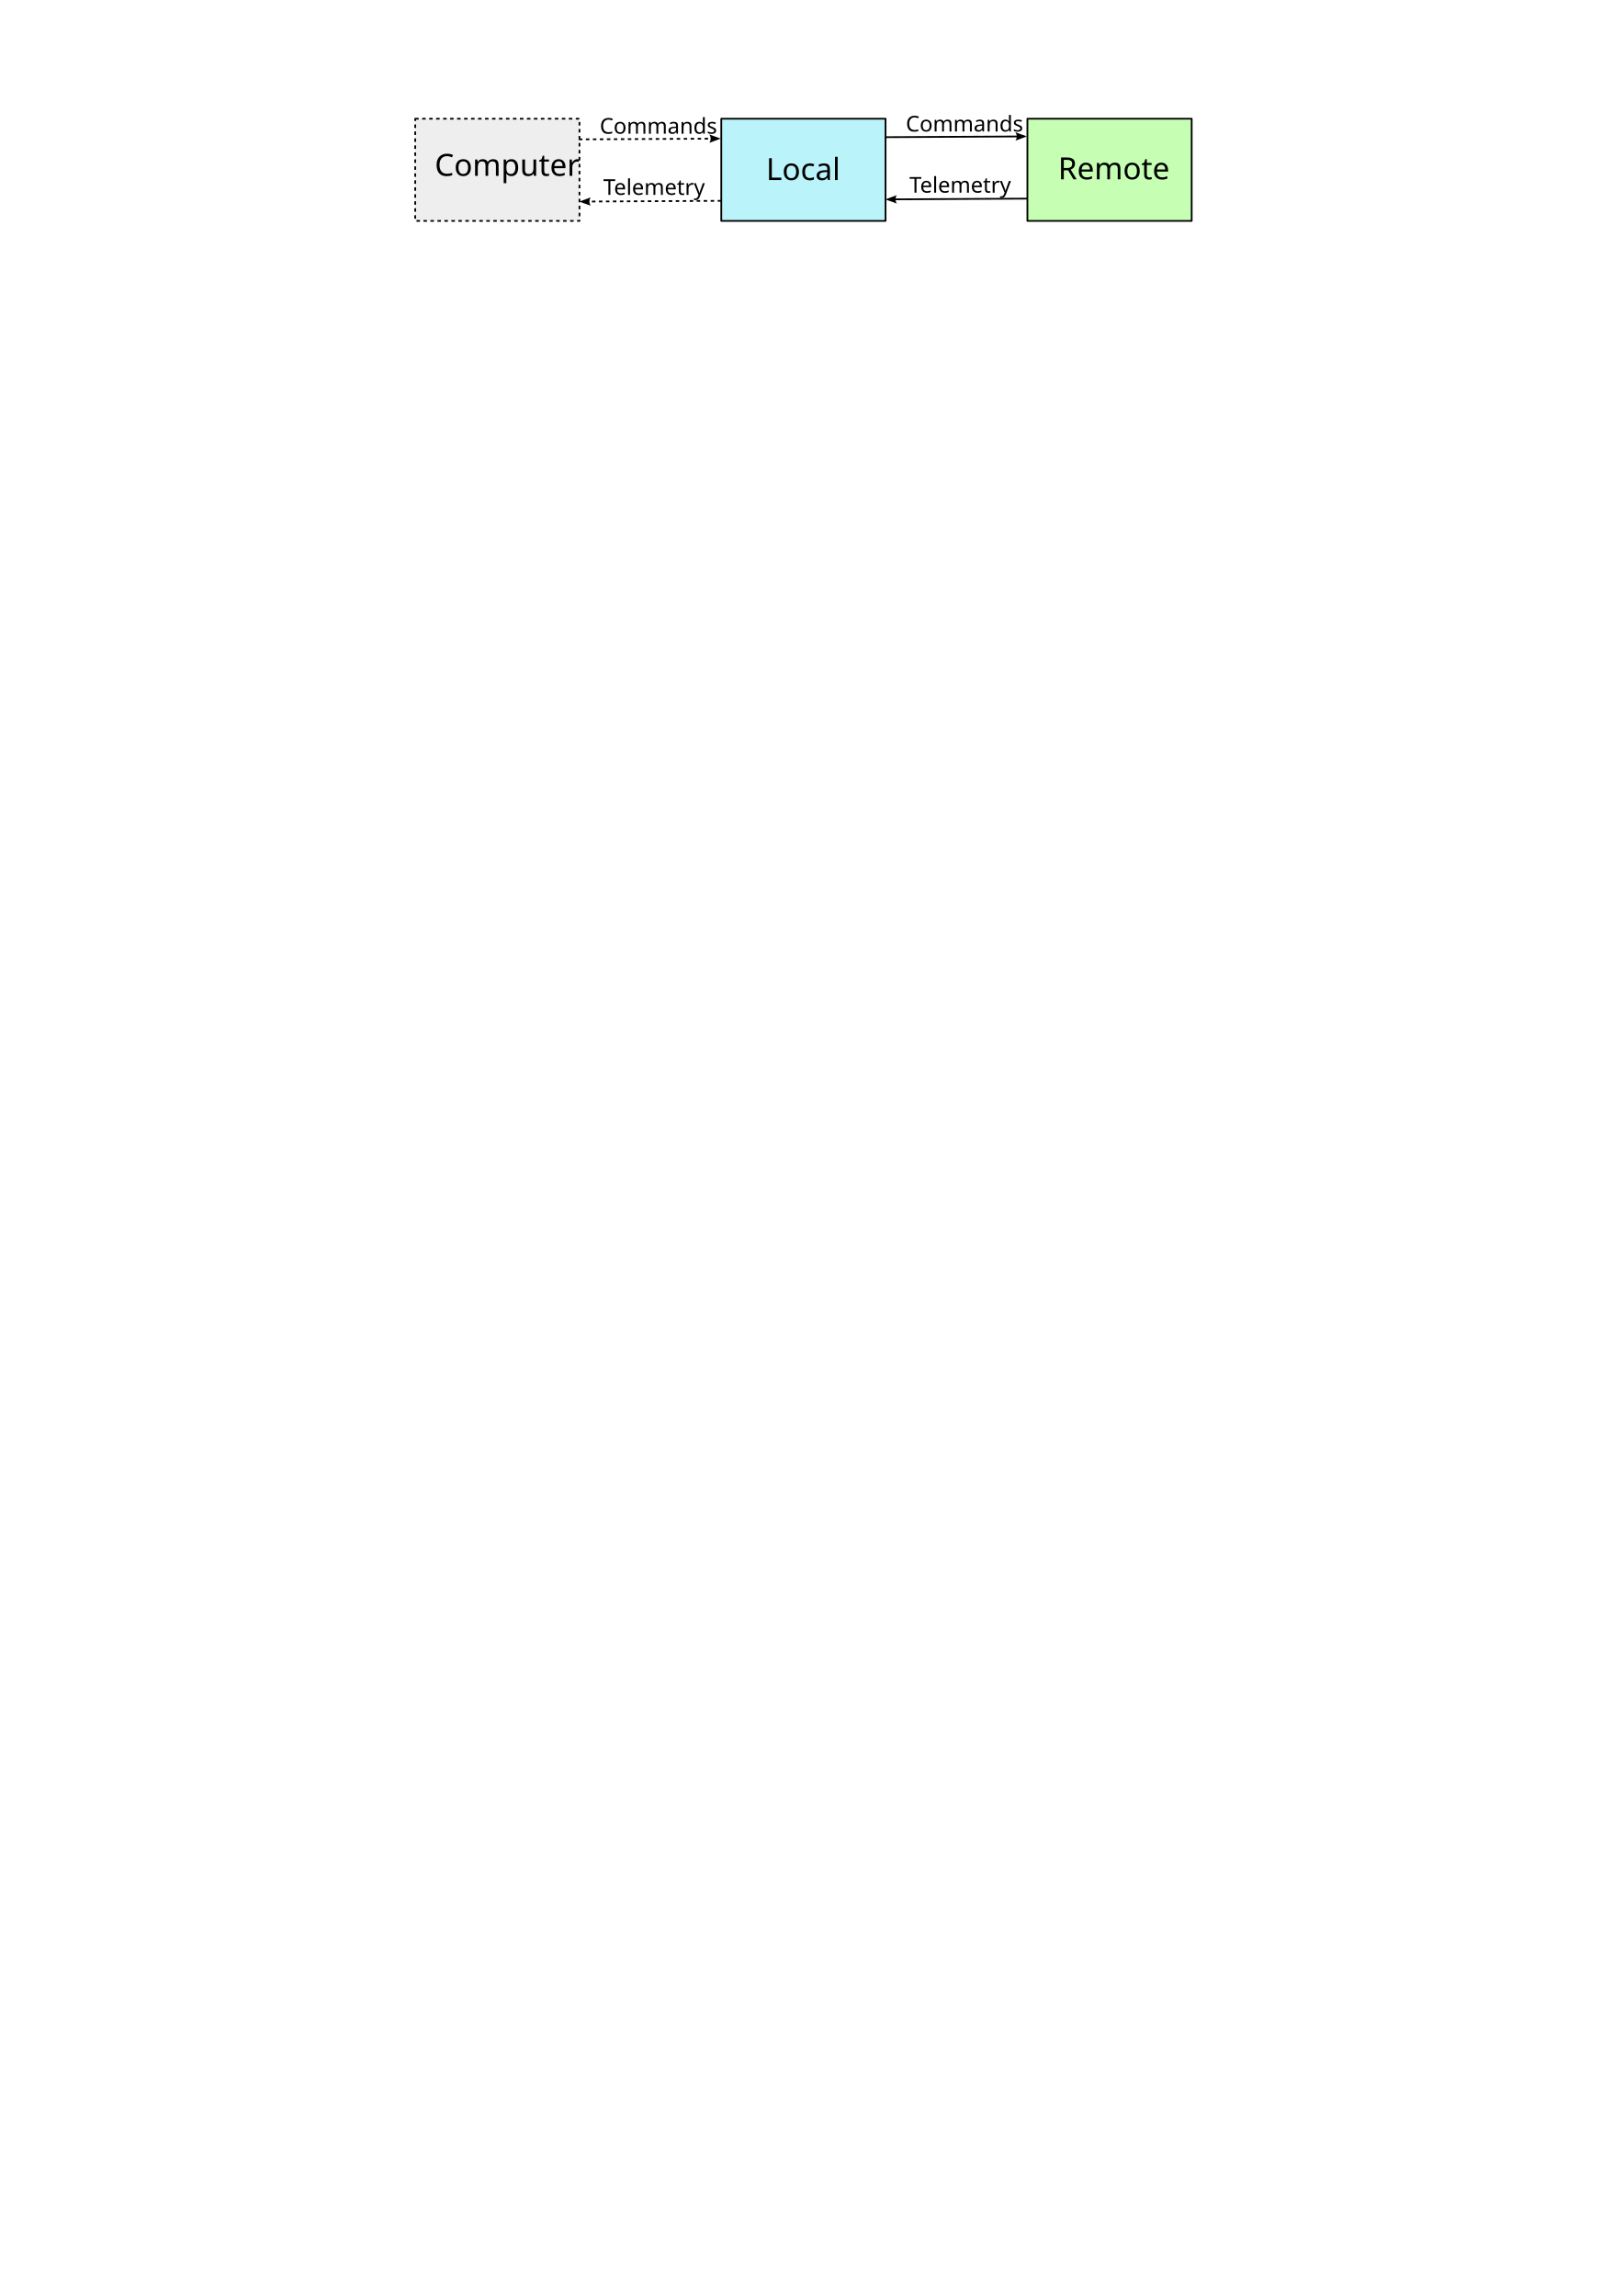
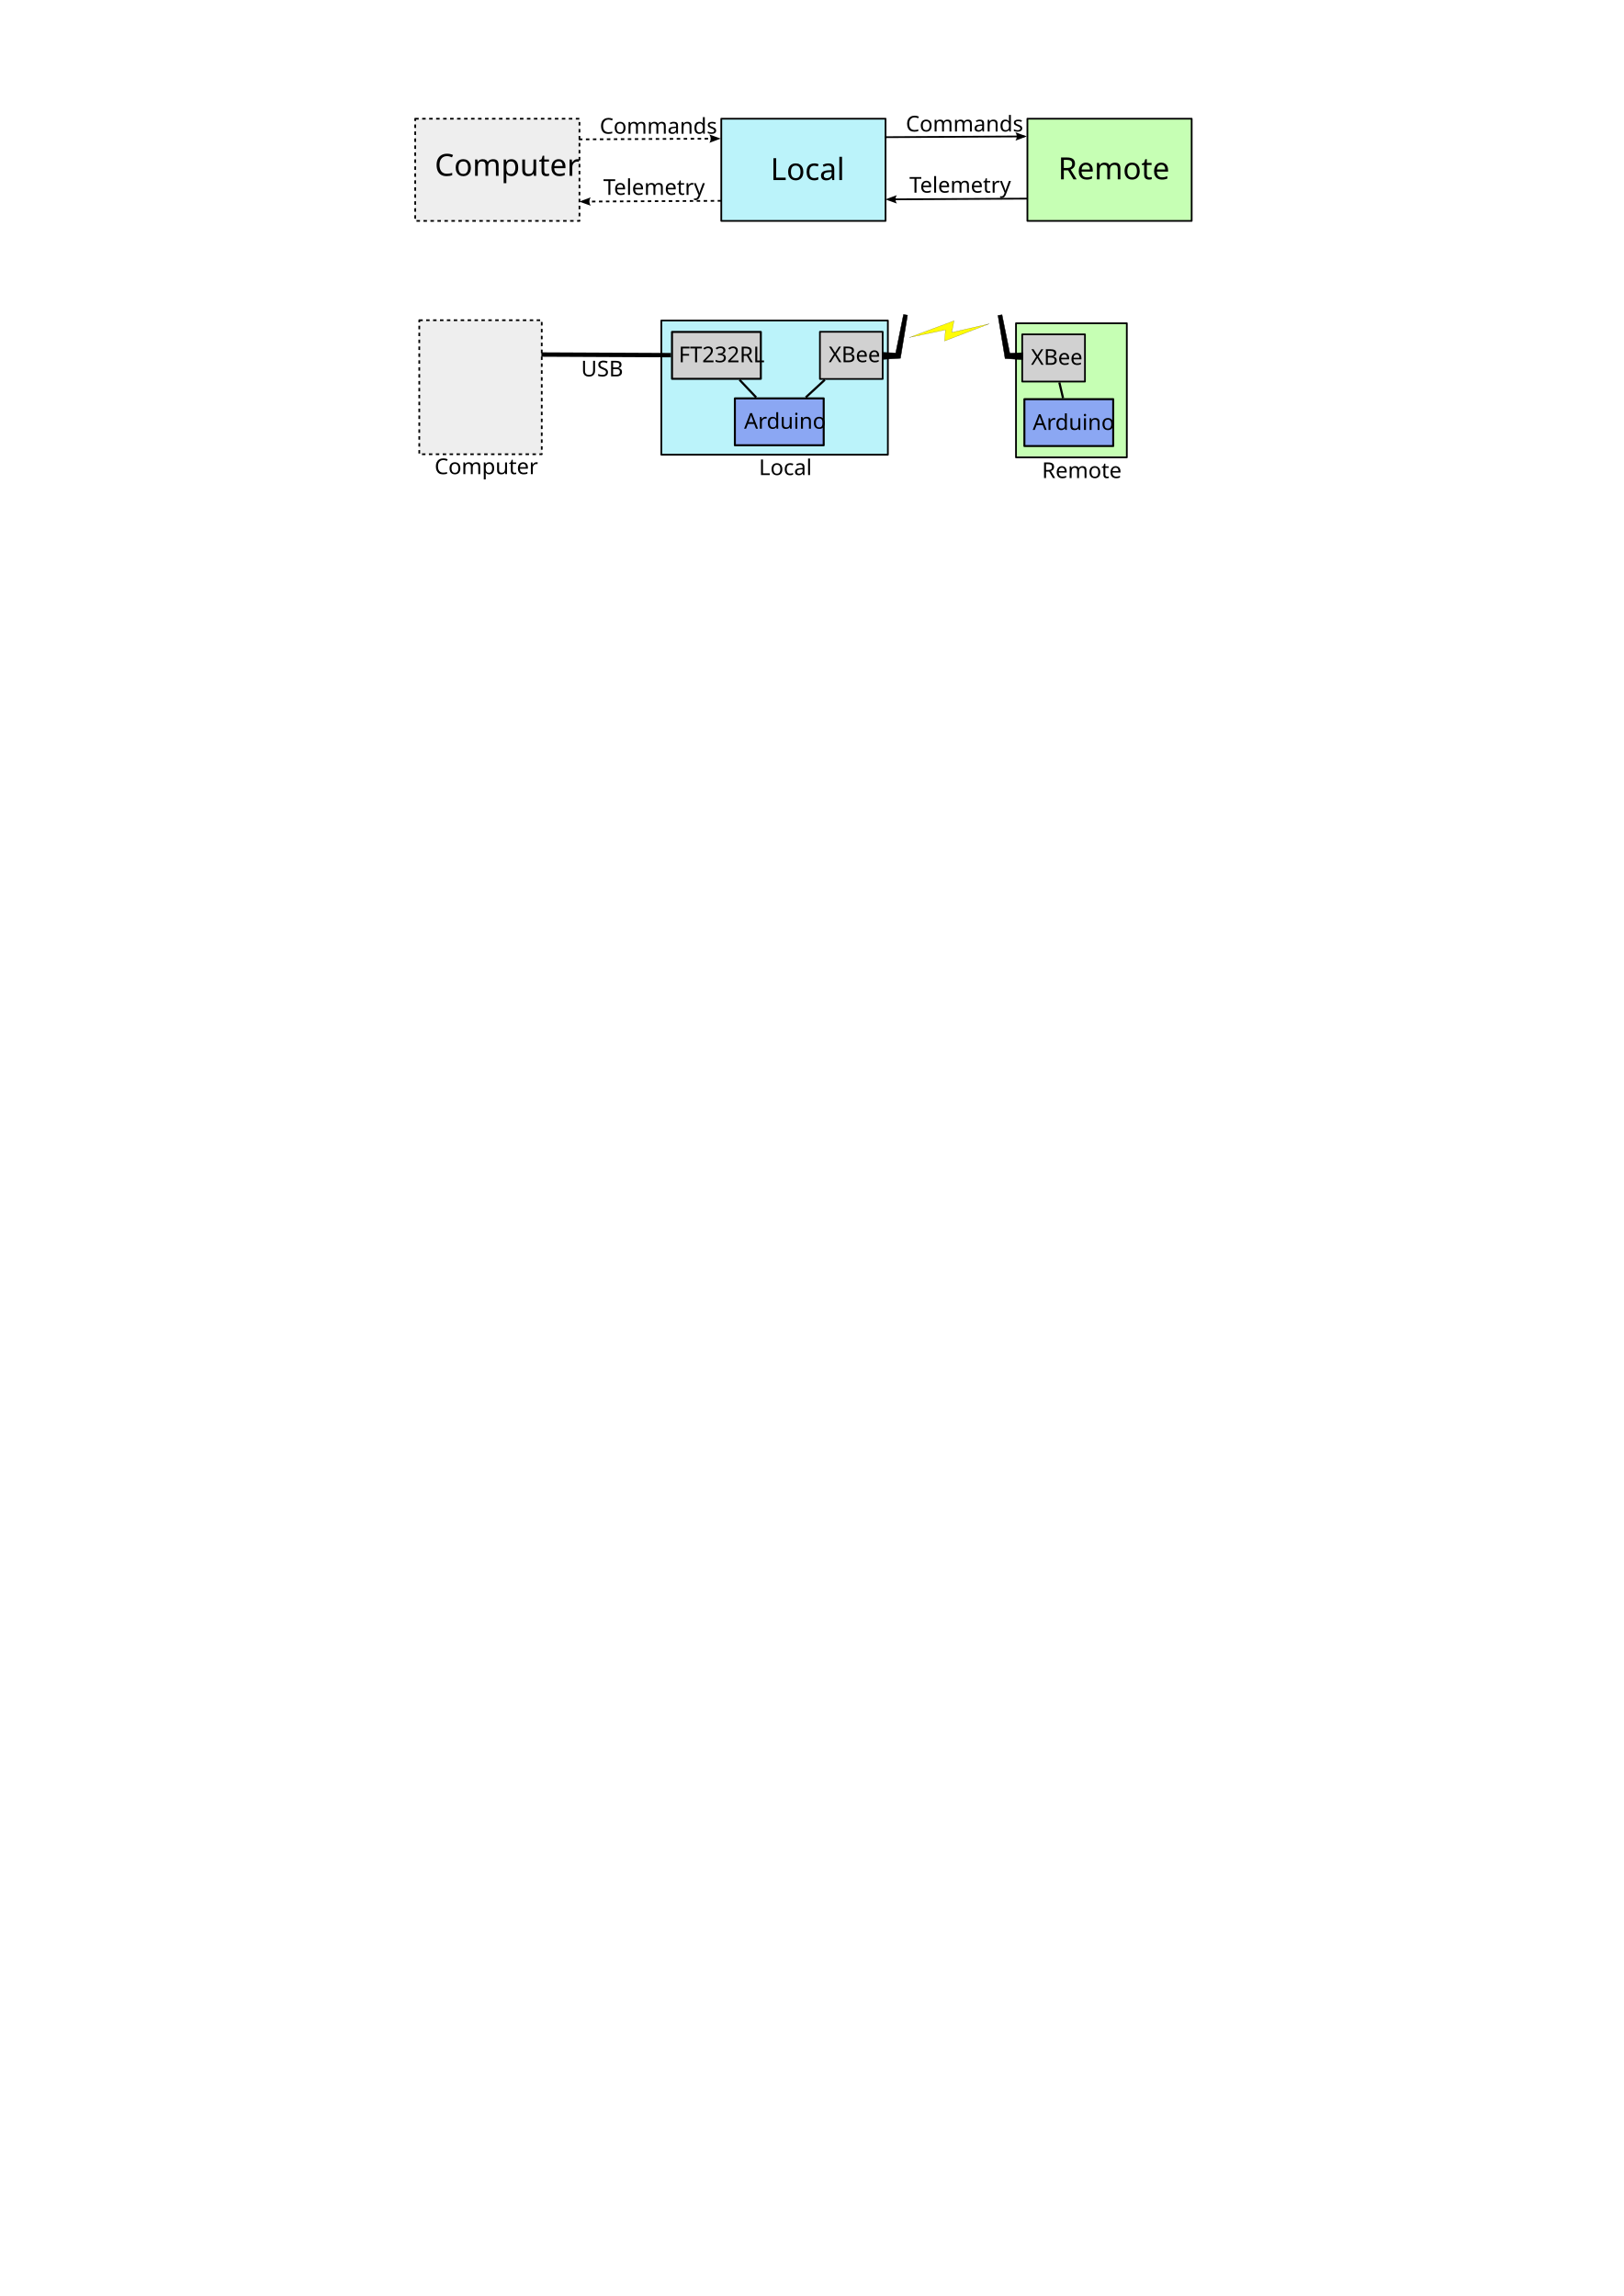
<svg xmlns="http://www.w3.org/2000/svg" width="744.094" height="1052.362" id="svg2">
  <defs id="defs4">
    <marker orient="auto" refY="0.0" refX="0.0" id="Arrow2Mend" style="overflow:visible;">
      <path id="path3197" style="font-size:12.0;fill-rule:evenodd;stroke-width:0.625;stroke-linejoin:round;" d="M 8.719,4.034 L -2.207,0.016 L 8.719,-4.002 C 6.973,-1.63 6.983,1.616 8.719,4.034 z " transform="scale(0.6) rotate(180) translate(0,0)" />
    </marker>
    <marker orient="auto" refY="0.0" refX="0.0" id="Arrow2Lend" style="overflow:visible;">
      <path id="path3191" style="font-size:12.0;fill-rule:evenodd;stroke-width:0.625;stroke-linejoin:round;" d="M 8.719,4.034 L -2.207,0.016 L 8.719,-4.002 C 6.973,-1.63 6.983,1.616 8.719,4.034 z " transform="scale(1.1) rotate(180) translate(1,0)" />
    </marker>
  </defs>
  <g id="layer1">
    <rect style="opacity:1;fill:none;fill-opacity:1;stroke:none;stroke-width:1;stroke-linejoin:round;stroke-miterlimit:4;stroke-dasharray:none;stroke-opacity:1" id="rect4472" width="16.932" height="10.707" x="469.499" y="57.131" />
    <rect style="opacity:1;fill:none;fill-opacity:1;stroke:none;stroke-width:1;stroke-linejoin:round;stroke-miterlimit:4;stroke-dasharray:none;stroke-opacity:1" id="rect4474" width="15.687" height="10.707" x="470.744" y="85.641" />
    <rect style="opacity:1;fill:#bbf3fa;fill-opacity:1;stroke:#000000;stroke-width:0.8;stroke-linejoin:round;stroke-miterlimit:4;stroke-dasharray:none;stroke-opacity:1" id="rect2383" width="75.277" height="46.839" x="330.544" y="54.408" />
-     <text xml:space="preserve" style="font-size:12px;font-style:normal;font-variant:normal;font-weight:bold;font-stretch:normal;text-align:start;line-height:100%;writing-mode:lr-tb;text-anchor:start;fill:#000000;fill-opacity:1;stroke:none;stroke-width:1px;stroke-linecap:butt;stroke-linejoin:miter;stroke-opacity:1;font-family:Calibri;-inkscape-font-specification:Calibri Bold" x="351.077" y="82.524" id="text3155">
-       <tspan id="tspan3157" x="351.077" y="82.524" style="font-size:14px;font-style:normal;font-variant:normal;font-weight:normal;font-stretch:normal;text-align:start;line-height:100%;writing-mode:lr-tb;text-anchor:start;font-family:Calibri;-inkscape-font-specification:Calibri">Local</tspan>
+     <text xml:space="preserve" style="font-size:12px;font-style:normal;font-variant:normal;font-weight:bold;font-stretch:normal;text-align:start;line-height:100%;writing-mode:lr-tb;text-anchor:start;fill:#000000;fill-opacity:1;stroke:none;stroke-width:1px;stroke-linecap:butt;stroke-linejoin:miter;stroke-opacity:1;font-family:Calibri;-inkscape-font-specification:Calibri Bold" x="353.077" y="82.524" id="text3155">
+       <tspan id="tspan3157" x="353.077" y="82.524" style="font-size:14px;font-style:normal;font-variant:normal;font-weight:normal;font-stretch:normal;text-align:start;line-height:100%;writing-mode:lr-tb;text-anchor:start;font-family:Calibri;-inkscape-font-specification:Calibri">Local</tspan>
    </text>
    <rect style="opacity:1;fill:#c6ffb4;fill-opacity:1;stroke:#000000;stroke-width:0.8;stroke-linejoin:round;stroke-miterlimit:4;stroke-dasharray:none;stroke-opacity:1" id="rect3159" width="75.277" height="46.839" x="470.829" y="54.408" />
    <text xml:space="preserve" style="font-size:12px;font-style:normal;font-variant:normal;font-weight:bold;font-stretch:normal;text-align:start;line-height:100%;writing-mode:lr-tb;text-anchor:start;fill:#000000;fill-opacity:1;stroke:none;stroke-width:1px;stroke-linecap:butt;stroke-linejoin:miter;stroke-opacity:1;font-family:Calibri;-inkscape-font-specification:Calibri Bold" x="484.888" y="82.185" id="text3161">
      <tspan id="tspan3163" x="484.888" y="82.185" style="font-size:14px;font-style:normal;font-variant:normal;font-weight:normal;font-stretch:normal;text-align:start;line-height:100%;writing-mode:lr-tb;text-anchor:start;font-family:Calibri;-inkscape-font-specification:Calibri">Remote</tspan>
    </text>
    <rect style="opacity:1;fill:none;fill-opacity:1;stroke:none;stroke-width:1;stroke-linejoin:round;stroke-miterlimit:4;stroke-dasharray:none;stroke-opacity:1" id="rect4468" width="17.43" height="10.707" x="388.145" y="57.567" />
    <rect style="opacity:1;fill:none;fill-opacity:1;stroke:none;stroke-width:1;stroke-linejoin:round;stroke-miterlimit:4;stroke-dasharray:none;stroke-opacity:1" id="rect4470" width="16.932" height="10.707" x="389.896" y="86.077" />
    <path style="fill:none;fill-rule:evenodd;stroke:#000000;stroke-width:0.8;stroke-linecap:butt;stroke-linejoin:miter;marker-end:url(#Arrow2Mend);stroke-opacity:1;display:inline;stroke-miterlimit:4;stroke-dasharray:none" d="M 405.575,62.873 L 469.499,62.53" id="path4478" />
    <path style="fill:none;fill-rule:evenodd;stroke:#000000;stroke-width:0.8;stroke-linecap:butt;stroke-linejoin:miter;marker-end:url(#Arrow2Mend);stroke-opacity:1;stroke-miterlimit:4;stroke-dasharray:none" d="M 470.744,91.037 L 406.828,91.384" id="path5001" />
    <text xml:space="preserve" style="font-size:10px;font-style:normal;font-variant:normal;font-weight:normal;font-stretch:normal;text-align:start;line-height:100%;writing-mode:lr-tb;text-anchor:start;fill:#000000;fill-opacity:1;stroke:none;stroke-width:1px;stroke-linecap:butt;stroke-linejoin:miter;stroke-opacity:1;font-family:Calibri;-inkscape-font-specification:Calibri" x="415.098" y="60.271" id="text6063">
      <tspan id="tspan6067" x="415.098" y="60.271">Commands</tspan>
    </text>
    <text xml:space="preserve" style="font-size:10px;font-style:normal;font-variant:normal;font-weight:normal;font-stretch:normal;text-align:start;line-height:100%;writing-mode:lr-tb;text-anchor:start;fill:#000000;fill-opacity:1;stroke:none;stroke-width:1px;stroke-linecap:butt;stroke-linejoin:miter;stroke-opacity:1;font-family:Calibri;-inkscape-font-specification:Calibri" x="416.752" y="88.301" id="text6069">
      <tspan id="tspan6071" x="416.752" y="88.301">Telemetry</tspan>
    </text>
    <rect style="opacity:1;fill:none;fill-opacity:1;stroke:none;stroke-width:1;stroke-linejoin:round;stroke-miterlimit:4;stroke-dasharray:none;stroke-opacity:1" id="rect6093" width="16.932" height="10.707" x="329.229" y="58.14" />
    <rect style="opacity:1;fill:none;fill-opacity:1;stroke:none;stroke-width:1;stroke-linejoin:round;stroke-miterlimit:4;stroke-dasharray:none;stroke-opacity:1" id="rect6095" width="15.687" height="10.707" x="330.474" y="86.65" />
    <rect style="opacity:1;fill:#eeeeee;fill-opacity:1;stroke:#000000;stroke-width:0.8;stroke-linejoin:round;stroke-miterlimit:4;stroke-dasharray:1.6,1.6;stroke-opacity:1;stroke-dashoffset:0" id="rect6097" width="75.277" height="46.839" x="190.274" y="54.408" />
    <text xml:space="preserve" style="font-size:14px;font-style:normal;font-variant:normal;font-weight:normal;font-stretch:normal;text-align:start;line-height:100%;writing-mode:lr-tb;text-anchor:start;fill:#000000;fill-opacity:1;stroke:none;stroke-width:1px;stroke-linecap:butt;stroke-linejoin:miter;stroke-opacity:1;font-family:Calibri;-inkscape-font-specification:Calibri" x="199.22" y="80.599" id="text6099">
      <tspan id="tspan6119" x="199.22" y="80.599">Computer</tspan>
    </text>
    <rect style="opacity:1;fill:none;fill-opacity:1;stroke:none;stroke-width:1;stroke-linejoin:round;stroke-miterlimit:4;stroke-dasharray:none;stroke-opacity:1" id="rect6103" width="17.43" height="10.707" x="247.875" y="58.575" />
    <rect style="opacity:1;fill:none;fill-opacity:1;stroke:none;stroke-width:1;stroke-linejoin:round;stroke-miterlimit:4;stroke-dasharray:none;stroke-opacity:1" id="rect6105" width="16.932" height="10.707" x="249.626" y="87.086" />
    <path style="fill:none;fill-rule:evenodd;stroke:#000000;stroke-width:0.8;stroke-linecap:butt;stroke-linejoin:miter;marker-end:url(#Arrow2Mend);stroke-opacity:1;display:inline;stroke-miterlimit:4;stroke-dasharray:1.6,1.6;stroke-dashoffset:0" d="M 265.305,63.882 L 329.229,63.539" id="path6107" />
    <path style="fill:none;fill-rule:evenodd;stroke:#000000;stroke-width:0.8;stroke-linecap:butt;stroke-linejoin:miter;marker-end:url(#Arrow2Mend);stroke-opacity:1;stroke-miterlimit:4;stroke-dasharray:1.6,1.6;stroke-dashoffset:0" d="M 330.474,92.046 L 266.558,92.393" id="path6109" />
    <text xml:space="preserve" style="font-size:10px;font-style:normal;font-variant:normal;font-weight:normal;font-stretch:normal;text-align:start;line-height:100%;writing-mode:lr-tb;text-anchor:start;fill:#000000;fill-opacity:1;stroke:none;stroke-width:1px;stroke-linecap:butt;stroke-linejoin:miter;stroke-opacity:1;font-family:Calibri;-inkscape-font-specification:Calibri" x="274.827" y="61.28" id="text6111">
      <tspan id="tspan6113" x="274.827" y="61.28">Commands</tspan>
    </text>
    <text xml:space="preserve" style="font-size:10px;font-style:normal;font-variant:normal;font-weight:normal;font-stretch:normal;text-align:start;line-height:100%;writing-mode:lr-tb;text-anchor:start;fill:#000000;fill-opacity:1;stroke:none;stroke-width:1px;stroke-linecap:butt;stroke-linejoin:miter;stroke-opacity:1;font-family:Calibri;-inkscape-font-specification:Calibri" x="276.482" y="89.31" id="text6115">
      <tspan id="tspan6117" x="276.482" y="89.31">Telemetry</tspan>
    </text>
+     <rect style="opacity:1;fill:none;fill-opacity:1;stroke:none;stroke-width:1;stroke-linejoin:round;stroke-miterlimit:4;stroke-dasharray:none;stroke-opacity:1" id="rect6147" width="16.932" height="10.707" x="470.703" y="170.479" />
+     <rect style="opacity:1;fill:none;fill-opacity:1;stroke:none;stroke-width:1;stroke-linejoin:round;stroke-miterlimit:4;stroke-dasharray:none;stroke-opacity:1" id="rect6149" width="15.687" height="10.707" x="471.948" y="198.989" />
+     <rect style="opacity:1;fill:#bbf3fa;fill-opacity:1;stroke:#000000;stroke-width:0.8;stroke-linejoin:round;stroke-miterlimit:4;stroke-dasharray:none;stroke-opacity:1" id="rect6151" width="103.812" height="61.502" x="303.075" y="146.908" />
+     <text xml:space="preserve" style="font-size:10px;font-style:normal;font-variant:normal;font-weight:normal;font-stretch:normal;text-align:start;line-height:100%;writing-mode:lr-tb;text-anchor:start;fill:#000000;fill-opacity:1;stroke:none;stroke-width:1px;stroke-linecap:butt;stroke-linejoin:miter;stroke-opacity:1;font-family:Calibri;-inkscape-font-specification:Calibri" x="347.783" y="217.746" id="text6153">
+       <tspan id="tspan6155" x="347.783" y="217.746" style="font-size:10px;font-style:normal;font-variant:normal;font-weight:normal;font-stretch:normal;text-align:start;line-height:100%;writing-mode:lr-tb;text-anchor:start;font-family:Calibri;-inkscape-font-specification:Calibri">Local</tspan>
+     </text>
+     <rect style="opacity:1;fill:#c6ffb4;fill-opacity:1;stroke:#000000;stroke-width:0.8;stroke-linejoin:round;stroke-miterlimit:4;stroke-dasharray:none;stroke-opacity:1" id="rect6157" width="50.781" height="61.47" x="465.606" y="148.169" />
+     <rect style="opacity:1;fill:#eeeeee;fill-opacity:1;stroke:#000000;stroke-width:0.791;stroke-linejoin:round;stroke-miterlimit:4;stroke-dasharray:1.582, 1.582;stroke-dashoffset:0;stroke-opacity:1" id="rect6183" width="56.126" height="61.432" x="192.144" y="146.765" />
+     <rect style="opacity:1;fill:none;fill-opacity:1;stroke:none;stroke-width:1;stroke-linejoin:round;stroke-miterlimit:4;stroke-dasharray:none;stroke-opacity:1" id="rect6189" width="17.43" height="10.707" x="233.079" y="171.923" />
+     <rect style="opacity:1;fill:none;fill-opacity:1;stroke:none;stroke-width:1;stroke-linejoin:round;stroke-miterlimit:4;stroke-dasharray:none;stroke-opacity:1" id="rect6191" width="16.932" height="10.707" x="234.83" y="200.434" />
+     <rect style="opacity:1;fill:#d1d1d1;fill-opacity:1;stroke:#000000;stroke-width:0.774;stroke-linejoin:round;stroke-miterlimit:4;stroke-dasharray:none;stroke-dashoffset:0;stroke-opacity:1" id="rect6205" width="28.758" height="21.63" x="375.746" y="152.066" />
+     <path style="fill:#000000;fill-opacity:1;fill-rule:evenodd;stroke:#000000;stroke-width:0.2;stroke-linecap:butt;stroke-linejoin:miter;stroke-miterlimit:4;stroke-dasharray:none;stroke-opacity:1" d="M 404.49,161.529 L 410.483,161.787 L 414.06,144.159 L 415.891,144.463 L 412.639,164.203 L 404.492,164.72 L 404.49,161.529 z" id="path6207" />
+     <text xml:space="preserve" style="font-size:10px;font-style:normal;font-variant:normal;font-weight:normal;font-stretch:normal;text-align:start;line-height:100%;writing-mode:lr-tb;text-anchor:start;fill:#000000;fill-opacity:1;stroke:none;stroke-width:1px;stroke-linecap:butt;stroke-linejoin:miter;stroke-opacity:1;font-family:Calibri;-inkscape-font-specification:Calibri" x="379.76" y="166.008" id="text6209">
+       <tspan id="tspan6211" x="379.76" y="166.008" style="font-size:10px;font-style:normal;font-variant:normal;font-weight:normal;font-stretch:normal;text-align:start;line-height:100%;writing-mode:lr-tb;text-anchor:start;font-family:Calibri;-inkscape-font-specification:Calibri">XBee</tspan>
+     </text>
+     <rect style="opacity:1;fill:#d1d1d1;fill-opacity:1;stroke:#000000;stroke-width:0.917;stroke-linejoin:round;stroke-miterlimit:4;stroke-dasharray:none;stroke-dashoffset:0;stroke-opacity:1" id="rect6213" width="40.708" height="21.486" x="307.958" y="152.138" />
+     <text xml:space="preserve" style="font-size:10px;font-style:normal;font-variant:normal;font-weight:normal;font-stretch:normal;text-align:start;line-height:100%;writing-mode:lr-tb;text-anchor:start;fill:#000000;fill-opacity:1;stroke:none;stroke-width:1px;stroke-linecap:butt;stroke-linejoin:miter;stroke-opacity:1;font-family:Calibri;-inkscape-font-specification:Calibri" x="311.02" y="166.04" id="text6215">
+       <tspan id="tspan6217" x="311.02" y="166.04" style="font-size:10px;font-style:normal;font-variant:normal;font-weight:normal;font-stretch:normal;text-align:start;line-height:100%;writing-mode:lr-tb;text-anchor:start;font-family:Calibri;-inkscape-font-specification:Calibri">FT232RL</tspan>
+     </text>
+     <rect style="opacity:1;fill:#8ba7f3;fill-opacity:1;stroke:#000000;stroke-width:0.917;stroke-linejoin:round;stroke-miterlimit:4;stroke-dasharray:none;stroke-dashoffset:0;stroke-opacity:1" id="rect6219" width="40.708" height="21.486" x="336.77" y="182.601" />
+     <text xml:space="preserve" style="font-size:10px;font-style:normal;font-variant:normal;font-weight:normal;font-stretch:normal;text-align:start;line-height:100%;writing-mode:lr-tb;text-anchor:start;fill:#000000;fill-opacity:1;stroke:none;stroke-width:1px;stroke-linecap:butt;stroke-linejoin:miter;stroke-opacity:1;font-family:Calibri;-inkscape-font-specification:Calibri" x="341" y="196.503" id="text6221">
+       <tspan id="tspan6223" x="341" y="196.503" style="font-size:10px;font-style:normal;font-variant:normal;font-weight:normal;font-stretch:normal;text-align:start;line-height:100%;writing-mode:lr-tb;text-anchor:start;font-family:Calibri;-inkscape-font-specification:Calibri">Arduino</tspan>
+     </text>
+     <path style="fill:none;fill-rule:evenodd;stroke:#000000;stroke-width:1px;stroke-linecap:butt;stroke-linejoin:miter;stroke-opacity:1" d="M 346.53,182.142 L 338.907,174.082" id="path6225" />
+     <path style="fill:none;fill-rule:evenodd;stroke:#000000;stroke-width:1px;stroke-linecap:butt;stroke-linejoin:miter;stroke-opacity:1" d="M 369.259,182.142 L 377.99,174.082" id="path6227" />
+     <rect style="opacity:1;fill:#d1d1d1;fill-opacity:1;stroke:#000000;stroke-width:0.774;stroke-linejoin:round;stroke-miterlimit:4;stroke-dasharray:none;stroke-dashoffset:0;stroke-opacity:1" id="rect6229" width="28.758" height="21.63" x="468.449" y="153.259" />
+     <path style="fill:#000000;fill-opacity:1;fill-rule:evenodd;stroke:#000000;stroke-width:0.2;stroke-linecap:butt;stroke-linejoin:miter;stroke-miterlimit:4;stroke-dasharray:none;stroke-opacity:1" d="M 468.755,161.655 L 462.763,161.912 L 459.185,144.284 L 457.355,144.589 L 460.607,164.329 L 468.753,164.846 L 468.755,161.655 z" id="path6231" />
+     <text xml:space="preserve" style="font-size:10px;font-style:normal;font-variant:normal;font-weight:normal;font-stretch:normal;text-align:start;line-height:100%;writing-mode:lr-tb;text-anchor:start;fill:#000000;fill-opacity:1;stroke:none;stroke-width:1px;stroke-linecap:butt;stroke-linejoin:miter;stroke-opacity:1;font-family:Calibri;-inkscape-font-specification:Calibri" x="472.463" y="167.201" id="text6233">
+       <tspan id="tspan6235" x="472.463" y="167.201" style="font-size:10px;font-style:normal;font-variant:normal;font-weight:normal;font-stretch:normal;text-align:start;line-height:100%;writing-mode:lr-tb;text-anchor:start;font-family:Calibri;-inkscape-font-specification:Calibri">XBee</tspan>
+     </text>
+     <text xml:space="preserve" style="font-size:10px;font-style:normal;font-variant:normal;font-weight:normal;font-stretch:normal;text-align:start;line-height:100%;writing-mode:lr-tb;text-anchor:start;fill:#000000;fill-opacity:1;stroke:none;stroke-width:1px;stroke-linecap:butt;stroke-linejoin:miter;stroke-opacity:1;font-family:Calibri;-inkscape-font-specification:Calibri" x="477.491" y="219.107" id="text6237">
+       <tspan id="tspan6239" x="477.491" y="219.107" style="font-size:10px;font-style:normal;font-variant:normal;font-weight:normal;font-stretch:normal;text-align:start;line-height:100%;writing-mode:lr-tb;text-anchor:start;font-family:Calibri;-inkscape-font-specification:Calibri">Remote</tspan>
+     </text>
+     <rect style="opacity:1;fill:#8ba7f3;fill-opacity:1;stroke:#000000;stroke-width:0.917;stroke-linejoin:round;stroke-miterlimit:4;stroke-dasharray:none;stroke-dashoffset:0;stroke-opacity:1" id="rect6241" width="40.708" height="21.486" x="469.447" y="182.956" />
+     <text xml:space="preserve" style="font-size:10px;font-style:normal;font-variant:normal;font-weight:normal;font-stretch:normal;text-align:start;line-height:100%;writing-mode:lr-tb;text-anchor:start;fill:#000000;fill-opacity:1;stroke:none;stroke-width:1px;stroke-linecap:butt;stroke-linejoin:miter;stroke-opacity:1;font-family:Calibri;-inkscape-font-specification:Calibri" x="473.271" y="197.044" id="text6243">
+       <tspan id="tspan6245" x="473.271" y="197.044" style="font-size:10px;font-style:normal;font-variant:normal;font-weight:normal;font-stretch:normal;text-align:start;line-height:100%;writing-mode:lr-tb;text-anchor:start;font-family:Calibri;-inkscape-font-specification:Calibri">Arduino</tspan>
+     </text>
+     <text xml:space="preserve" style="font-size:10px;font-style:normal;font-variant:normal;font-weight:normal;font-stretch:normal;text-align:start;line-height:100%;writing-mode:lr-tb;text-anchor:start;fill:#000000;fill-opacity:1;stroke:none;stroke-width:1px;stroke-linecap:butt;stroke-linejoin:miter;stroke-opacity:1;font-family:Calibri;-inkscape-font-specification:Calibri" x="199.141" y="217.329" id="text6247">
+       <tspan id="tspan6249" x="199.141" y="217.329" style="font-size:10px;font-style:normal;font-variant:normal;font-weight:normal;font-stretch:normal;text-align:start;line-height:100%;writing-mode:lr-tb;text-anchor:start;font-family:Calibri;-inkscape-font-specification:Calibri">Computer</tspan>
+     </text>
+     <path style="fill:none;fill-rule:evenodd;stroke:#000000;stroke-width:2;stroke-linecap:butt;stroke-linejoin:miter;stroke-miterlimit:4;stroke-dasharray:none;stroke-opacity:1;display:inline" d="M 248.106,162.504 L 307.5,162.783" id="path6251" />
+     <rect style="opacity:1;fill:none;fill-opacity:1;stroke:none;stroke-width:1;stroke-linejoin:round;stroke-miterlimit:4;stroke-dasharray:none;stroke-opacity:1" id="rect6253" width="16.932" height="10.707" x="341.544" y="70.609" />
+     <rect style="opacity:1;fill:none;fill-opacity:1;stroke:none;stroke-width:1;stroke-linejoin:round;stroke-miterlimit:4;stroke-dasharray:none;stroke-opacity:1" id="rect6255" width="16.932" height="10.707" x="347.947" y="69.897" />
+     <rect style="opacity:1;fill:none;fill-opacity:1;stroke:none;stroke-width:0.959;stroke-linejoin:round;stroke-miterlimit:4;stroke-dasharray:none;stroke-dashoffset:0;stroke-opacity:1" id="rect6257" width="44.579" height="21.444" x="203.047" y="151.675" />
+     <text xml:space="preserve" style="font-size:10px;font-style:normal;font-variant:normal;font-weight:normal;font-stretch:normal;text-align:start;line-height:100%;writing-mode:lr-tb;text-anchor:start;fill:#000000;fill-opacity:1;stroke:none;stroke-width:1px;stroke-linecap:butt;stroke-linejoin:miter;stroke-opacity:1;font-family:Calibri;-inkscape-font-specification:Calibri" x="266.291" y="172.51" id="text6259">
+       <tspan id="tspan6261" x="266.291" y="172.51" style="font-size:10px;font-style:normal;font-variant:normal;font-weight:normal;font-stretch:normal;text-align:start;line-height:100%;writing-mode:lr-tb;text-anchor:start;font-family:Calibri;-inkscape-font-specification:Calibri">USB</tspan>
+     </text>
+     <path style="fill:none;fill-rule:evenodd;stroke:#000000;stroke-width:1px;stroke-linecap:butt;stroke-linejoin:miter;stroke-opacity:1" d="M 485.464,175.275 L 487.164,182.498" id="path6263" />
+     <path style="fill:#fffc07;fill-opacity:1;fill-rule:evenodd;stroke:#000000;stroke-width:0.064;stroke-linecap:butt;stroke-linejoin:miter;stroke-miterlimit:4;stroke-dasharray:none;stroke-opacity:1" d="M 416.709,154.679 L 437.214,147.021 L 436.178,152.358 L 453.369,148.413 L 432.864,156.303 L 433.279,151.198 L 416.709,154.679 z" id="path6265" />
  </g>
</svg>
